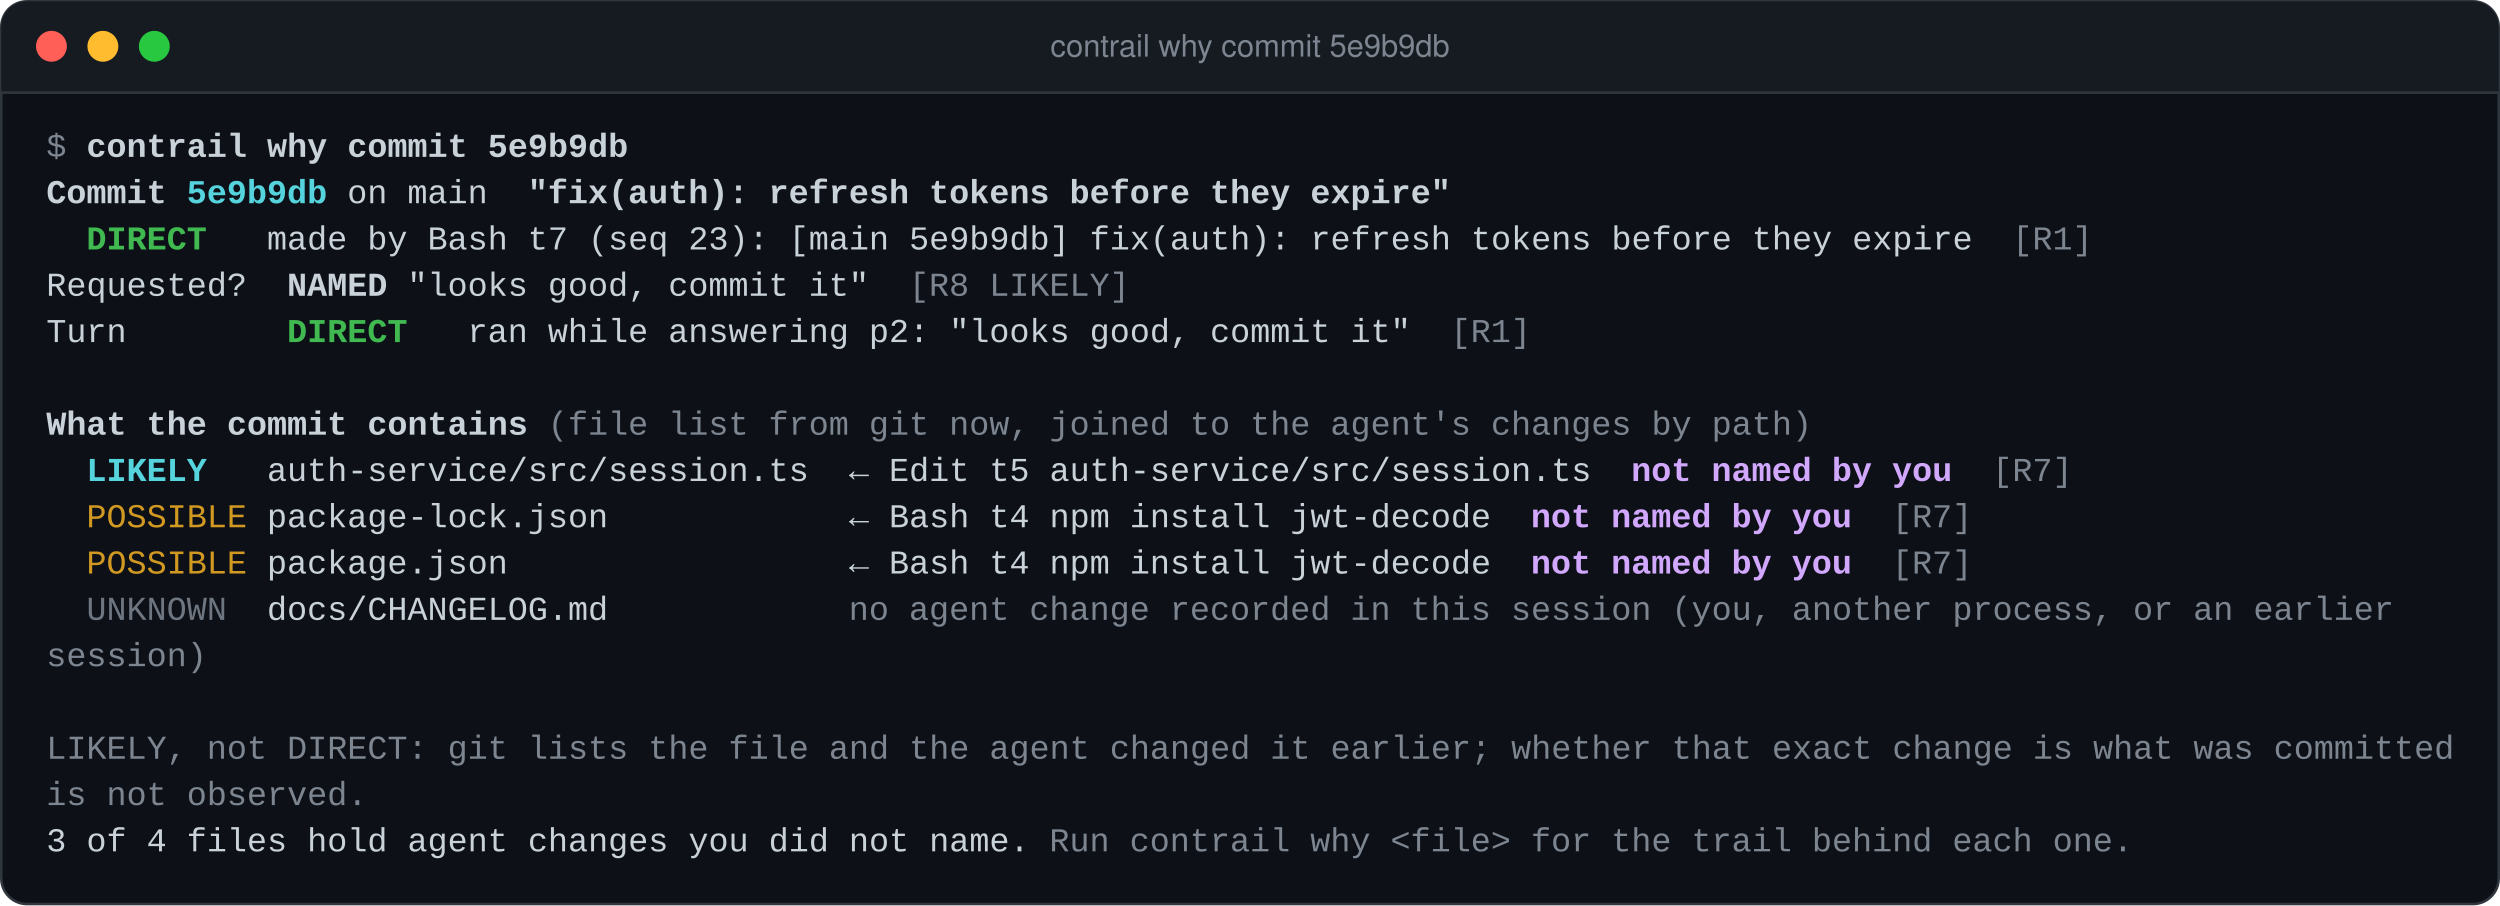
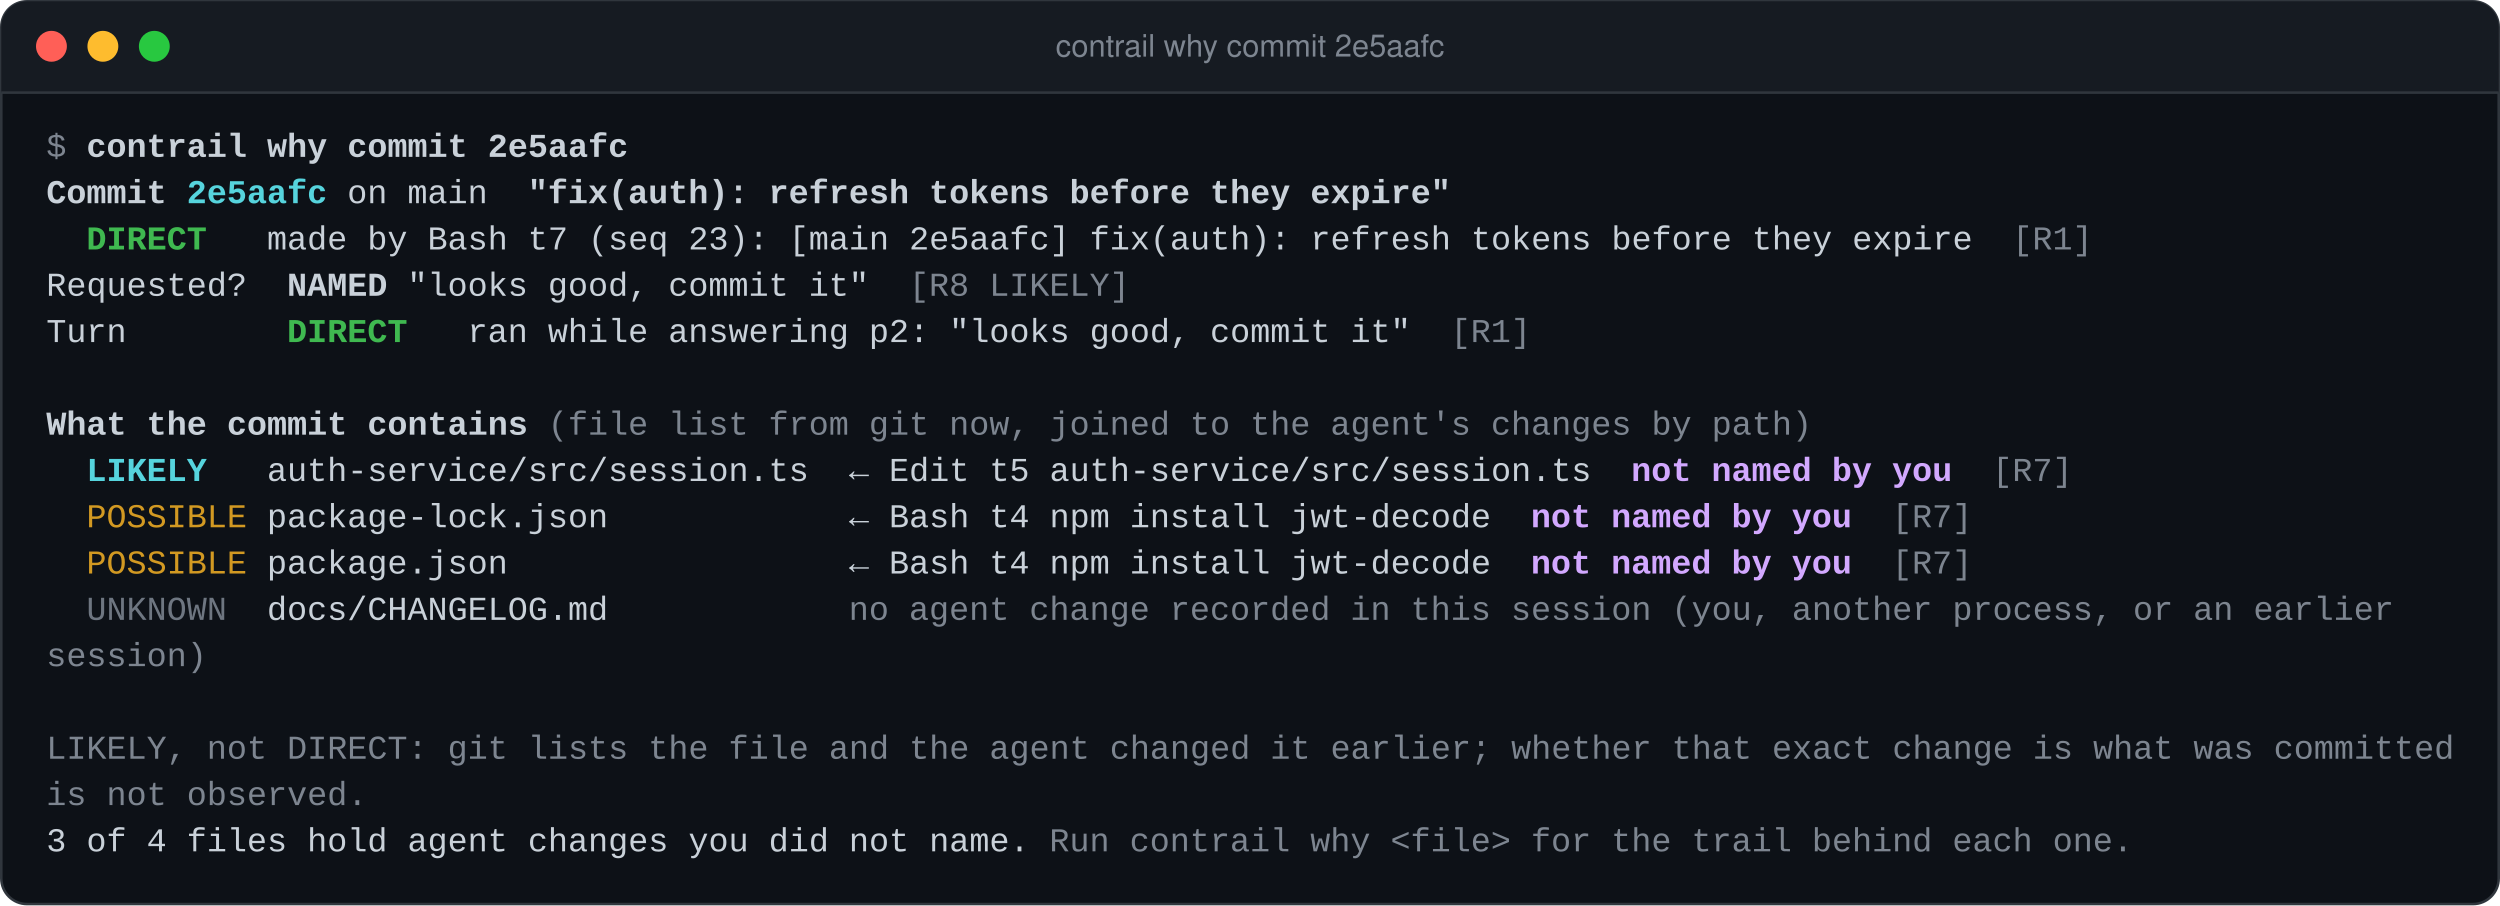
- <svg xmlns="http://www.w3.org/2000/svg" width="972" height="352" viewBox="0 0 972 352" role="img" aria-label="contrail why commit 5e9b9db">
+ <svg xmlns="http://www.w3.org/2000/svg" width="972" height="352" viewBox="0 0 972 352" role="img" aria-label="contrail why commit 2e5aafc">
  <rect x="0.5" y="0.5" width="971" height="351" rx="10" fill="#0d1117" stroke="#30363d" />
  <path d="M0.5 36 V10.5 A10 10 0 0 1 10.5 0.5 H961.5 A10 10 0 0 1 971.5 10.5 V36 Z" fill="#161b22" />
  <line x1="0.5" y1="36" x2="971.5" y2="36" stroke="#30363d" />
  <circle cx="20" cy="18" r="6" fill="#ff5f57" />
  <circle cx="40" cy="18" r="6" fill="#febc2e" />
  <circle cx="60" cy="18" r="6" fill="#28c840" />
-   <text x="486" y="22" text-anchor="middle" font-family="-apple-system, BlinkMacSystemFont, 'Segoe UI', Helvetica, Arial, sans-serif" font-size="12" fill="#7d8590">contrail why commit 5e9b9db</text>
+   <text x="486" y="22" text-anchor="middle" font-family="-apple-system, BlinkMacSystemFont, 'Segoe UI', Helvetica, Arial, sans-serif" font-size="12" fill="#7d8590">contrail why commit 2e5aafc</text>
  <g font-family="ui-monospace, SFMono-Regular, 'SF Mono', Menlo, Consolas, 'Liberation Mono', monospace" font-size="13" fill="#c9d1d9" style="white-space: pre" xml:space="preserve">
    <text y="61" style="white-space: pre">
      <tspan x="18.0" fill="#7d8590">$</tspan>
      <tspan x="25.8"> </tspan>
-       <tspan x="33.6" font-weight="bold">contrail why commit 5e9b9db</tspan>
+       <tspan x="33.6" font-weight="bold">contrail why commit 2e5aafc</tspan>
    </text>
    <text y="79" style="white-space: pre">
      <tspan x="18.0" font-weight="bold">Commit</tspan>
      <tspan x="64.8"> </tspan>
-       <tspan x="72.6" fill="#56d4dd" font-weight="bold">5e9b9db</tspan>
+       <tspan x="72.6" fill="#56d4dd" font-weight="bold">2e5aafc</tspan>
      <tspan x="127.2"> on main  </tspan>
      <tspan x="205.2" font-weight="bold">"fix(auth): refresh tokens before they expire"</tspan>
    </text>
    <text y="97" style="white-space: pre">
      <tspan x="18.0">  </tspan>
      <tspan x="33.6" fill="#3fb950" font-weight="bold">DIRECT</tspan>
-       <tspan x="80.4">   made by Bash t7 (seq 23): [main 5e9b9db] fix(auth): refresh tokens before they expire  </tspan>
+       <tspan x="80.4">   made by Bash t7 (seq 23): [main 2e5aafc] fix(auth): refresh tokens before they expire  </tspan>
      <tspan x="782.4" fill="#7d8590">[R1]</tspan>
    </text>
    <text y="115" style="white-space: pre">
      <tspan x="18.0">Requested?  </tspan>
      <tspan x="111.6" font-weight="bold">NAMED</tspan>
      <tspan x="150.6"> "looks good, commit it"  </tspan>
      <tspan x="353.4" fill="#7d8590">[R8 LIKELY]</tspan>
    </text>
    <text y="133" style="white-space: pre">
      <tspan x="18.0">Turn        </tspan>
      <tspan x="111.6" fill="#3fb950" font-weight="bold">DIRECT</tspan>
      <tspan x="158.4">   ran while answering p2: "looks good, commit it"  </tspan>
      <tspan x="564.0" fill="#7d8590">[R1]</tspan>
    </text>
    <text y="169" style="white-space: pre">
      <tspan x="18.0" font-weight="bold">What the commit contains</tspan>
      <tspan x="205.2" fill="#7d8590"> (file list from git now, joined to the agent's changes by path)</tspan>
    </text>
    <text y="187" style="white-space: pre">
      <tspan x="18.0">  </tspan>
      <tspan x="33.6" fill="#56d4dd" font-weight="bold">LIKELY</tspan>
      <tspan x="80.4">   auth-service/src/session.ts  ← Edit t5 auth-service/src/session.ts  </tspan>
      <tspan x="634.2" fill="#d2a8ff" font-weight="bold">not named by you</tspan>
      <tspan x="759.0">  </tspan>
      <tspan x="774.6" fill="#7d8590">[R7]</tspan>
    </text>
    <text y="205" style="white-space: pre">
      <tspan x="18.0">  </tspan>
      <tspan x="33.6" fill="#d29922">POSSIBLE</tspan>
      <tspan x="96.0"> package-lock.json            ← Bash t4 npm install jwt-decode  </tspan>
      <tspan x="595.2" fill="#d2a8ff" font-weight="bold">not named by you</tspan>
      <tspan x="720.0">  </tspan>
      <tspan x="735.6" fill="#7d8590">[R7]</tspan>
    </text>
    <text y="223" style="white-space: pre">
      <tspan x="18.0">  </tspan>
      <tspan x="33.6" fill="#d29922">POSSIBLE</tspan>
      <tspan x="96.0"> package.json                 ← Bash t4 npm install jwt-decode  </tspan>
      <tspan x="595.2" fill="#d2a8ff" font-weight="bold">not named by you</tspan>
      <tspan x="720.0">  </tspan>
      <tspan x="735.6" fill="#7d8590">[R7]</tspan>
    </text>
    <text y="241" style="white-space: pre">
      <tspan x="18.0">  </tspan>
      <tspan x="33.6" fill="#6e7681">UNKNOWN</tspan>
      <tspan x="88.2">  docs/CHANGELOG.md            </tspan>
      <tspan x="330.0" fill="#7d8590">no agent change recorded in this session (you, another process, or an earlier</tspan>
    </text>
    <text y="259" style="white-space: pre">
      <tspan x="18.0" fill="#7d8590">session)</tspan>
    </text>
    <text y="295" style="white-space: pre">
      <tspan x="18.0" fill="#7d8590">LIKELY, not DIRECT: git lists the file and the agent changed it earlier; whether that exact change is what was committed</tspan>
    </text>
    <text y="313" style="white-space: pre">
      <tspan x="18.0" fill="#7d8590">is not observed.</tspan>
    </text>
    <text y="331" style="white-space: pre">
      <tspan x="18.0">3 of 4 files hold agent changes you did not name. </tspan>
      <tspan x="408.0" fill="#7d8590">Run contrail why &lt;file&gt; for the trail behind each one.</tspan>
    </text>
  </g>
</svg>
